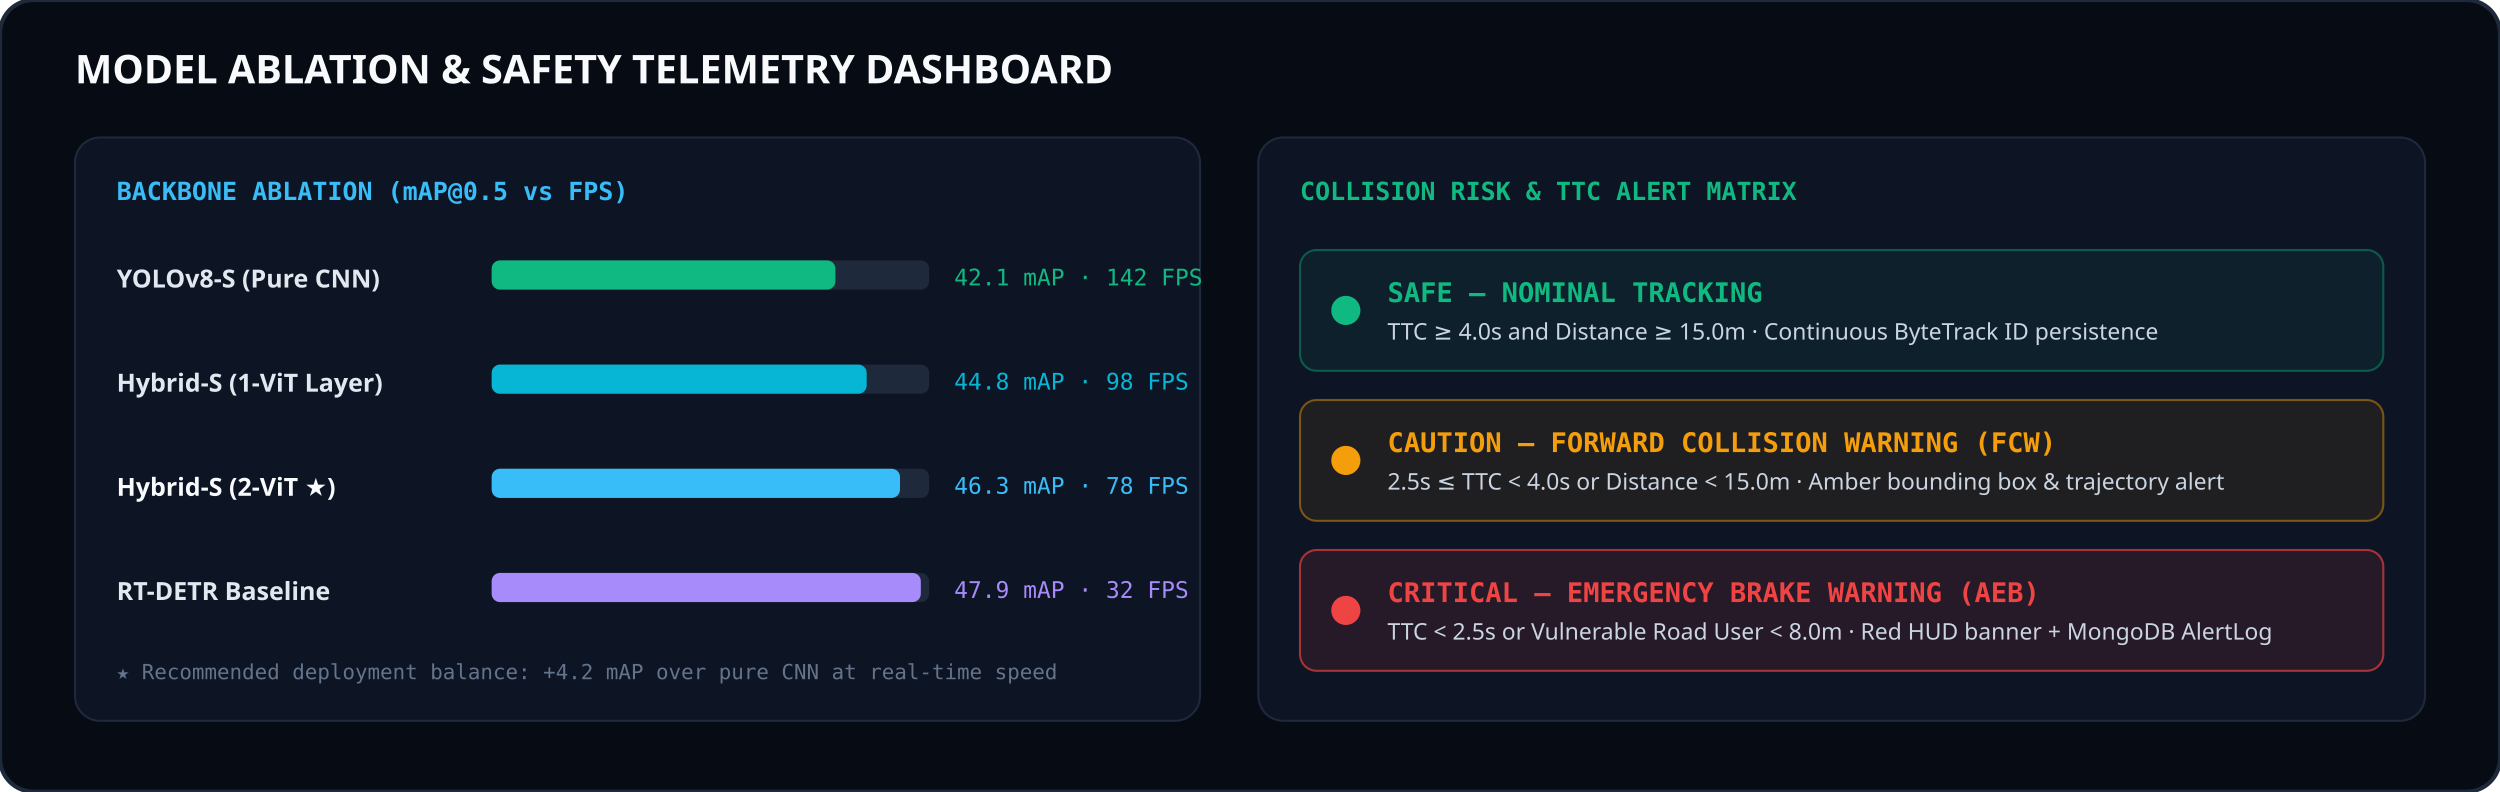
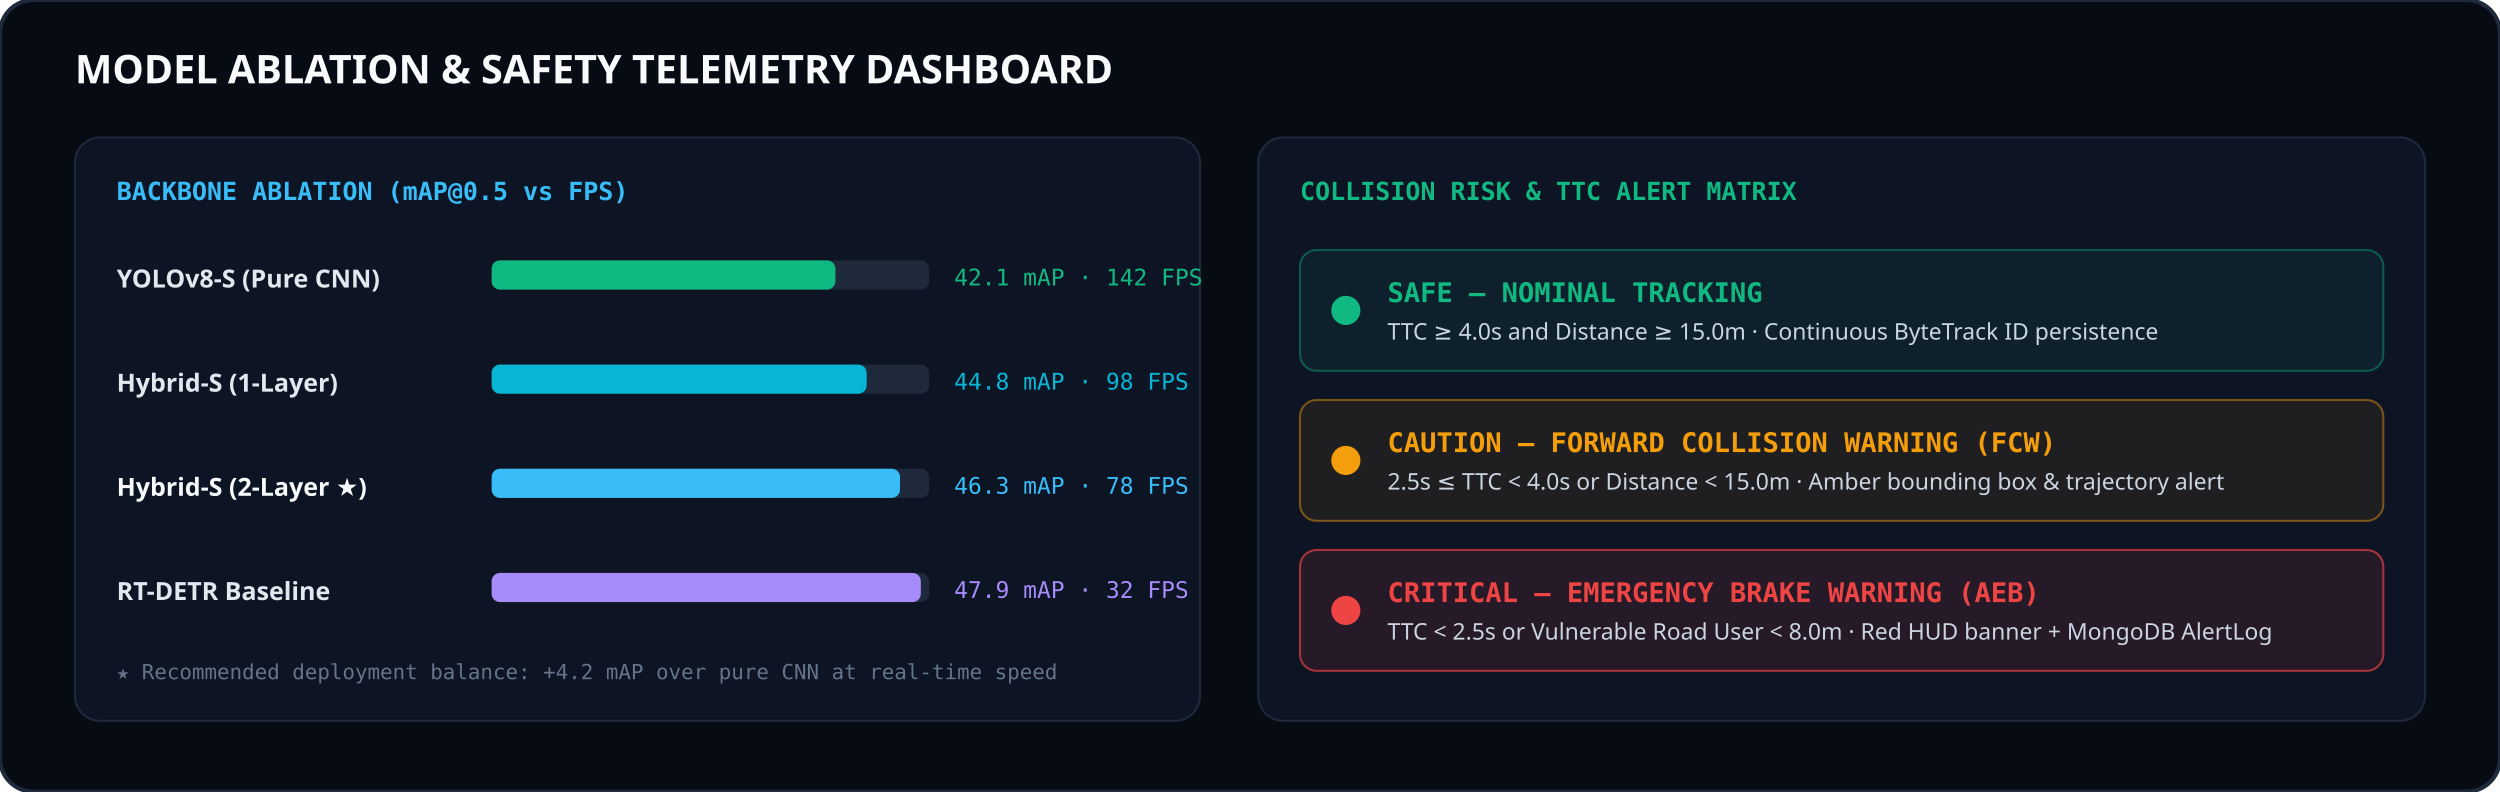
<svg xmlns="http://www.w3.org/2000/svg" viewBox="0 0 1200 380" width="100%" height="100%">
  <rect width="1200" height="380" rx="16" fill="#070B14" stroke="#1E293B" stroke-width="2" />
  <text x="36" y="40" fill="#F8FAFC" font-family="system-ui, sans-serif" font-size="19" font-weight="700">MODEL ABLATION &amp; SAFETY TELEMETRY DASHBOARD</text>
  <g transform="translate(36, 66)">
    <rect width="540" height="280" rx="12" fill="#0D1424" stroke="#1E293B" />
    <text x="20" y="30" fill="#38BDF8" font-family="monospace" font-size="12" font-weight="700">BACKBONE ABLATION (mAP@0.5 vs FPS)</text>
    <text x="20" y="72" fill="#E2E8F0" font-family="system-ui, sans-serif" font-size="12" font-weight="600">YOLOv8-S (Pure CNN)</text>
    <rect x="200" y="59" width="210" height="14" rx="4" fill="#1E293B" />
    <rect x="200" y="59" width="165" height="14" rx="4" fill="#10B981">
      <animate attributeName="width" from="0" to="165" dur="1.1s" fill="freeze" />
    </rect>
    <text x="422" y="71" fill="#10B981" font-family="monospace" font-size="11">42.1 mAP · 142 FPS</text>
-     <text x="20" y="122" fill="#E2E8F0" font-family="system-ui, sans-serif" font-size="12" font-weight="600">Hybrid-S (1-ViT Layer)</text>
+     <text x="20" y="122" fill="#E2E8F0" font-family="system-ui, sans-serif" font-size="12" font-weight="600">Hybrid-S (1-Layer)</text>
    <rect x="200" y="109" width="210" height="14" rx="4" fill="#1E293B" />
    <rect x="200" y="109" width="180" height="14" rx="4" fill="#06B6D4">
      <animate attributeName="width" from="0" to="180" dur="1.3s" fill="freeze" />
    </rect>
    <text x="422" y="121" fill="#06B6D4" font-family="monospace" font-size="11">44.8 mAP · 98 FPS</text>
-     <text x="20" y="172" fill="#F8FAFC" font-family="system-ui, sans-serif" font-size="12" font-weight="700">Hybrid-S (2-ViT ★)</text>
+     <text x="20" y="172" fill="#F8FAFC" font-family="system-ui, sans-serif" font-size="12" font-weight="700">Hybrid-S (2-Layer ★)</text>
    <rect x="200" y="159" width="210" height="14" rx="4" fill="#1E293B" />
    <rect x="200" y="159" width="196" height="14" rx="4" fill="#38BDF8">
      <animate attributeName="width" from="0" to="196" dur="1.5s" fill="freeze" />
    </rect>
    <text x="422" y="171" fill="#38BDF8" font-family="monospace" font-size="11">46.3 mAP · 78 FPS</text>
    <text x="20" y="222" fill="#E2E8F0" font-family="system-ui, sans-serif" font-size="12" font-weight="600">RT-DETR Baseline</text>
    <rect x="200" y="209" width="210" height="14" rx="4" fill="#1E293B" />
    <rect x="200" y="209" width="206" height="14" rx="4" fill="#A78BFA">
      <animate attributeName="width" from="0" to="206" dur="1.7s" fill="freeze" />
    </rect>
    <text x="422" y="221" fill="#A78BFA" font-family="monospace" font-size="11">47.9 mAP · 32 FPS</text>
    <text x="20" y="260" fill="#64748B" font-family="monospace" font-size="10">★ Recommended deployment balance: +4.2 mAP over pure CNN at real-time speed</text>
  </g>
  <g transform="translate(604, 66)">
    <rect width="560" height="280" rx="12" fill="#0D1424" stroke="#1E293B" />
    <text x="20" y="30" fill="#10B981" font-family="monospace" font-size="12" font-weight="700">COLLISION RISK &amp; TTC ALERT MATRIX</text>
    <rect x="20" y="54" width="520" height="58" rx="8" fill="#10B981" fill-opacity="0.08" stroke="#10B981" stroke-opacity="0.4" />
    <circle cx="42" cy="83" r="7" fill="#10B981" />
    <text x="62" y="79" fill="#10B981" font-family="monospace" font-size="13" font-weight="700">SAFE — NOMINAL TRACKING</text>
    <text x="62" y="97" fill="#CBD5E1" font-family="system-ui, sans-serif" font-size="11">TTC ≥ 4.0s and Distance ≥ 15.0m · Continuous ByteTrack ID persistence</text>
    <rect x="20" y="126" width="520" height="58" rx="8" fill="#F59E0B" fill-opacity="0.08" stroke="#F59E0B" stroke-opacity="0.45" />
    <circle cx="42" cy="155" r="7" fill="#F59E0B">
      <animate attributeName="opacity" values="1;0.4;1" dur="1.5s" repeatCount="indefinite" />
    </circle>
    <text x="62" y="151" fill="#F59E0B" font-family="monospace" font-size="13" font-weight="700">CAUTION — FORWARD COLLISION WARNING (FCW)</text>
    <text x="62" y="169" fill="#CBD5E1" font-family="system-ui, sans-serif" font-size="11">2.5s ≤ TTC &lt; 4.0s or Distance &lt; 15.0m · Amber bounding box &amp; trajectory alert</text>
    <rect x="20" y="198" width="520" height="58" rx="8" fill="#EF4444" fill-opacity="0.12" stroke="#EF4444" stroke-opacity="0.65" />
    <circle cx="42" cy="227" r="7" fill="#EF4444">
      <animate attributeName="r" values="6;9;6" dur="0.8s" repeatCount="indefinite" />
    </circle>
    <text x="62" y="223" fill="#EF4444" font-family="monospace" font-size="13" font-weight="700">CRITICAL — EMERGENCY BRAKE WARNING (AEB)</text>
    <text x="62" y="241" fill="#CBD5E1" font-family="system-ui, sans-serif" font-size="11">TTC &lt; 2.5s or Vulnerable Road User &lt; 8.0m · Red HUD banner + MongoDB AlertLog</text>
  </g>
</svg>
